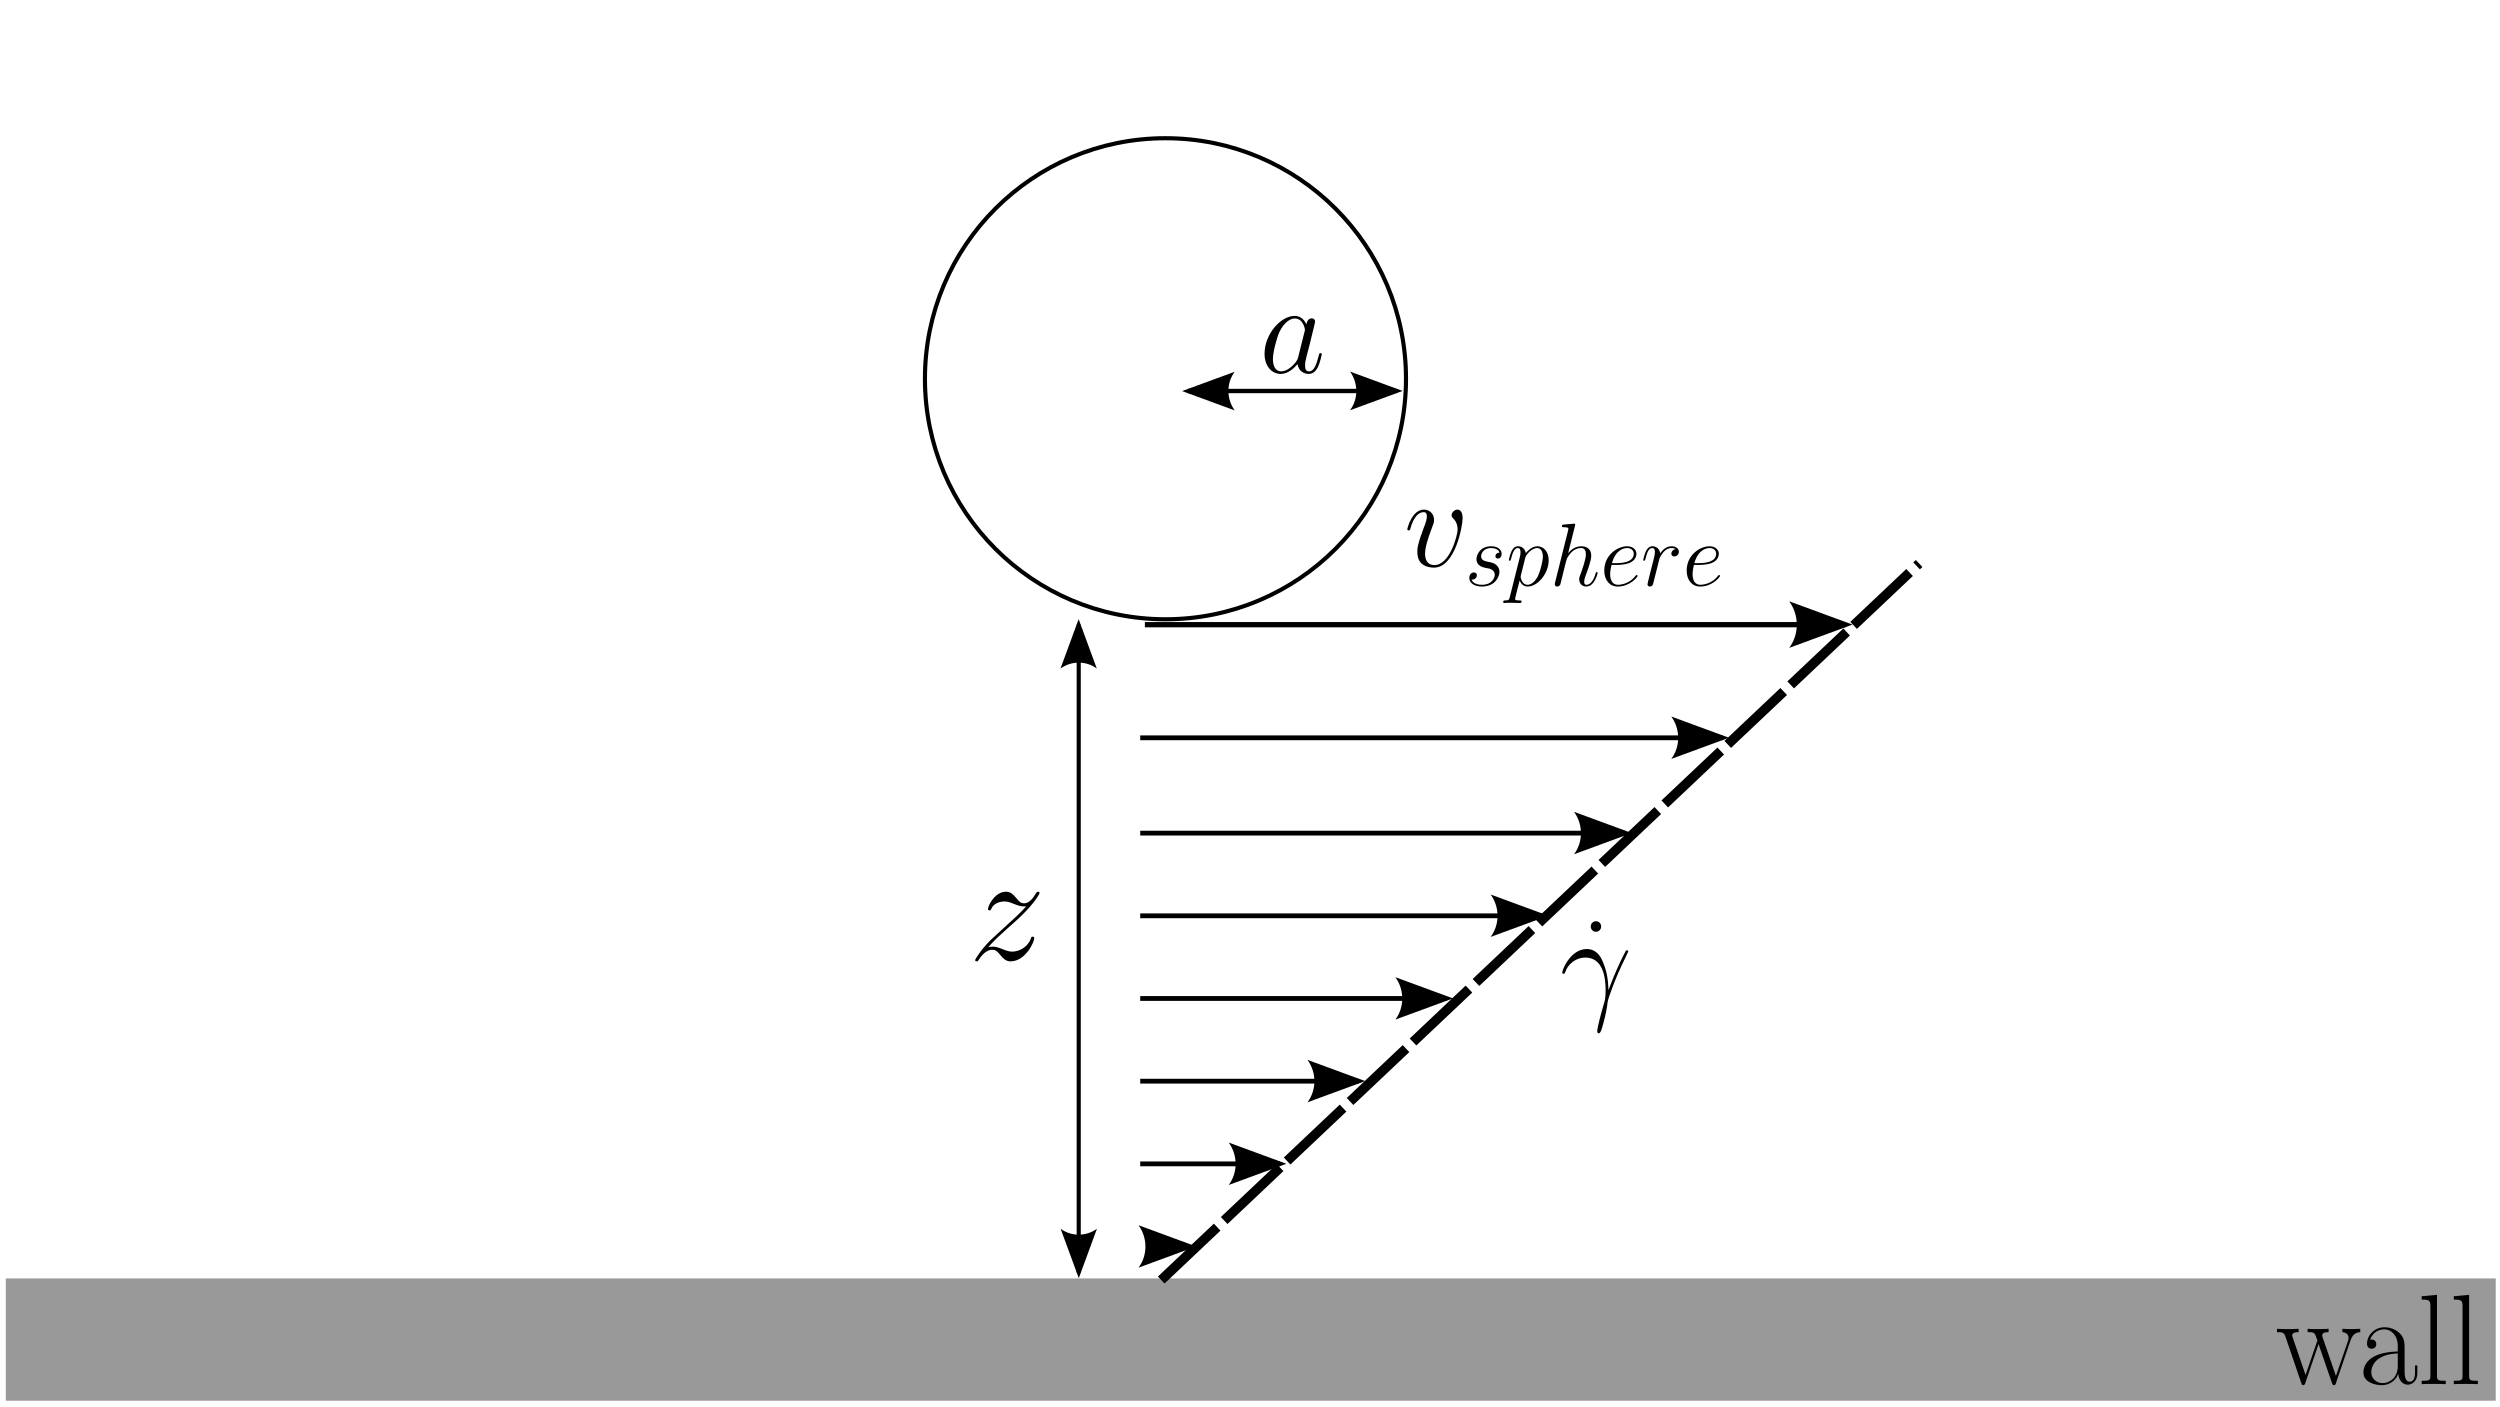
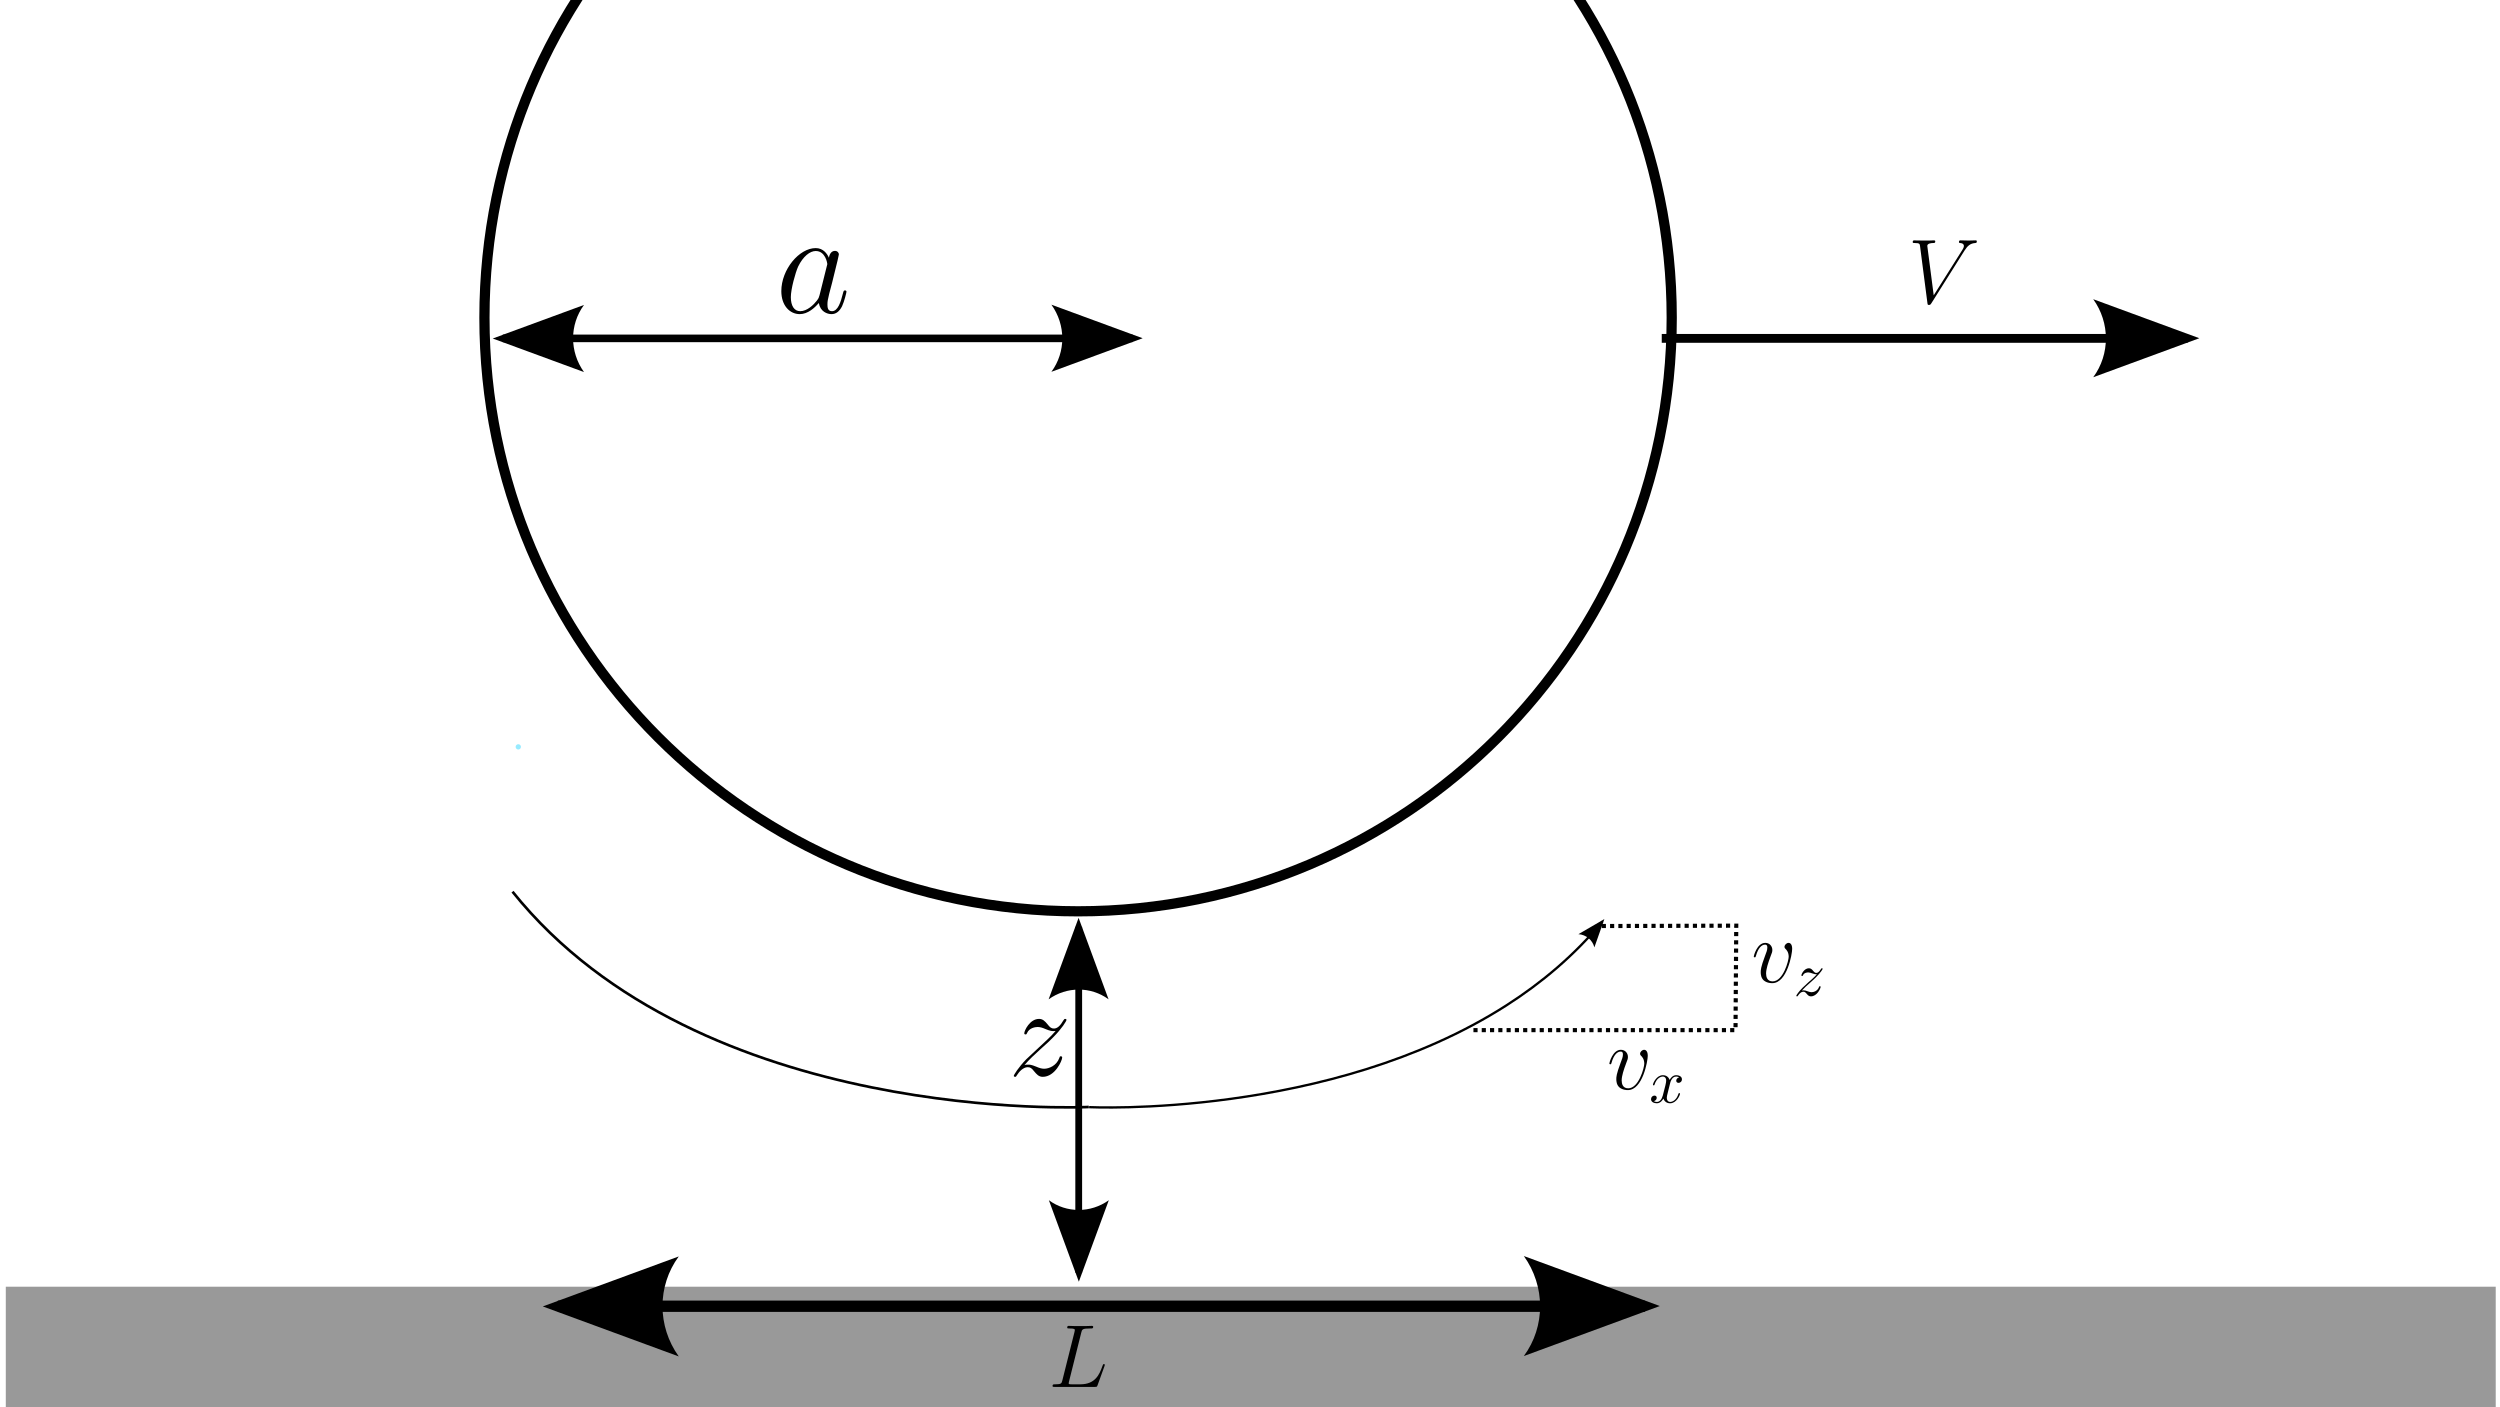
<svg xmlns="http://www.w3.org/2000/svg" xmlns:xlink="http://www.w3.org/1999/xlink" width="160mm" height="90mm" viewBox="0 0 160 90" version="1.1" id="svg5">
  <defs id="defs2">
    <marker style="overflow:visible" id="Arrow2Mstart" refX="0.0" refY="0.0" orient="auto">
      <path transform="scale(0.6) translate(0,0)" d="M 8.719,4.034 L -2.207,0.016 L 8.719,-4.002 C 6.973,-1.63 6.983,1.616 8.719,4.034 z " style="fill-rule:evenodd;fill:context-stroke;stroke-width:0.625;stroke-linejoin:round" id="path2068" />
    </marker>
    <marker style="overflow:visible;" id="marker5306" refX="0.0" refY="0.0" orient="auto">
      <path transform="scale(0.8) rotate(180) translate(12.5,0)" style="fill-rule:evenodd;fill:context-stroke;stroke:context-stroke;stroke-width:1.0pt;" d="M 0.0,0.0 L 5.0,-5.0 L -12.5,0.0 L 5.0,5.0 L 0.0,0.0 z " id="path5304" />
    </marker>
    <marker style="overflow:visible" id="marker5292" refX="0.0" refY="0.0" orient="auto">
      <path transform="scale(0.8) translate(12.5,0)" style="fill-rule:evenodd;fill:context-stroke;stroke:context-stroke;stroke-width:1.0pt" d="M 0.0,0.0 L 5.0,-5.0 L -12.5,0.0 L 5.0,5.0 L 0.0,0.0 z " id="path5290" />
    </marker>
    <marker style="overflow:visible" id="marker5286" refX="0.0" refY="0.0" orient="auto">
      <path transform="scale(0.8) translate(12.5,0)" style="fill-rule:evenodd;fill:context-stroke;stroke:context-stroke;stroke-width:1.0pt" d="M 0.0,0.0 L 5.0,-5.0 L -12.5,0.0 L 5.0,5.0 L 0.0,0.0 z " id="path5284" />
    </marker>
    <marker style="overflow:visible;" id="marker5266" refX="0.0" refY="0.0" orient="auto">
      <path transform="scale(1.1) rotate(180) translate(1,0)" d="M 8.719,4.034 L -2.207,0.016 L 8.719,-4.002 C 6.973,-1.63 6.983,1.616 8.719,4.034 z " style="fill-rule:evenodd;fill:context-stroke;stroke-width:0.625;stroke-linejoin:round;" id="path5264" />
    </marker>
    <marker style="overflow:visible;" id="Arrow2Mend" refX="0.0" refY="0.0" orient="auto">
      <path transform="scale(0.6) rotate(180) translate(0,0)" d="M 8.719,4.034 L -2.207,0.016 L 8.719,-4.002 C 6.973,-1.63 6.983,1.616 8.719,4.034 z " style="fill-rule:evenodd;fill:context-stroke;stroke-width:0.625;stroke-linejoin:round;" id="path2071" />
    </marker>
    <marker style="overflow:visible;" id="marker5248" refX="0.0" refY="0.0" orient="auto">
      <path transform="scale(1.1) rotate(180) translate(1,0)" d="M 8.719,4.034 L -2.207,0.016 L 8.719,-4.002 C 6.973,-1.63 6.983,1.616 8.719,4.034 z " style="fill-rule:evenodd;fill:context-stroke;stroke-width:0.625;stroke-linejoin:round;" id="path5246" />
    </marker>
    <marker style="overflow:visible;" id="Arrow2Lend" refX="0.0" refY="0.0" orient="auto">
      <path transform="scale(1.1) rotate(180) translate(1,0)" d="M 8.719,4.034 L -2.207,0.016 L 8.719,-4.002 C 6.973,-1.63 6.983,1.616 8.719,4.034 z " style="fill-rule:evenodd;fill:context-stroke;stroke-width:0.625;stroke-linejoin:round;" id="path2065" />
    </marker>
    <marker style="overflow:visible" id="Arrow2Lstart" refX="0.0" refY="0.0" orient="auto">
      <path transform="scale(1.1) translate(1,0)" d="M 8.719,4.034 L -2.207,0.016 L 8.719,-4.002 C 6.973,-1.63 6.983,1.616 8.719,4.034 z " style="fill-rule:evenodd;fill:context-stroke;stroke-width:0.625;stroke-linejoin:round" id="path2062" />
    </marker>
    <marker style="overflow:visible;" id="Arrow1Lend" refX="0.0" refY="0.0" orient="auto">
      <path transform="scale(0.8) rotate(180) translate(12.5,0)" style="fill-rule:evenodd;fill:context-stroke;stroke:context-stroke;stroke-width:1.0pt;" d="M 0.0,0.0 L 5.0,-5.0 L -12.5,0.0 L 5.0,5.0 L 0.0,0.0 z " id="path2047" />
    </marker>
    <marker style="overflow:visible" id="Arrow1Lstart" refX="0.0" refY="0.0" orient="auto">
      <path transform="scale(0.8) translate(12.5,0)" style="fill-rule:evenodd;fill:context-stroke;stroke:context-stroke;stroke-width:1.0pt" d="M 0.0,0.0 L 5.0,-5.0 L -12.5,0.0 L 5.0,5.0 L 0.0,0.0 z " id="path2044" />
    </marker>
-     <meshgradient id="meshgradient4630" gradientUnits="userSpaceOnUse" x="63.705" y="13.354">
+     <meshgradient id="meshgradient4630" gradientUnits="userSpaceOnUse" x="63.705" y="13.354" gradientTransform="matrix(2.467992,0,0,2.467992,-115.0909,-39.4928)">
      <meshrow id="meshrow4632">
        <meshpatch id="meshpatch4634">
          <stop path="c 6.012,-6.012  15.759,-6.012  21.771,0" style="stop-color:#ffffff;stop-opacity:1" id="stop4636" />
          <stop path="c 6.012,6.012  6.012,15.759  0,21.771" style="stop-color:#b3b3b3;stop-opacity:1" id="stop4638" />
          <stop path="c -6.012,6.012  -15.759,6.012  -21.771,0" style="stop-color:#ffffff;stop-opacity:1" id="stop4640" />
          <stop path="c -6.012,-6.012  -6.012,-15.759  0,-21.771" style="stop-color:#b3b3b3;stop-opacity:1" id="stop4642" />
        </meshpatch>
      </meshrow>
    </meshgradient>
    <path id="g0-97" d="M6.219-2.459C6.116-2.108 6.116-2.066 5.827-1.674C5.372-1.095 4.463-.207 3.492-.207C2.645-.207 2.17-.971 2.17-2.19C2.17-3.327 2.81-5.641 3.203-6.509C3.905-7.955 4.876-8.699 5.682-8.699C7.046-8.699 7.315-7.005 7.315-6.839C7.315-6.819 7.253-6.55 7.232-6.509L6.219-2.459ZM7.542-7.748C7.315-8.286 6.757-9.112 5.682-9.112C3.347-9.112 .827-6.095 .827-3.037C.827-.992 2.025 .207 3.43 .207C4.566 .207 5.538-.682 6.116-1.364C6.323-.145 7.294 .207 7.914 .207S9.03-.165 9.401-.909C9.732-1.612 10.021-2.872 10.021-2.955C10.021-3.058 9.939-3.141 9.815-3.141C9.629-3.141 9.608-3.037 9.525-2.727C9.215-1.508 8.823-.207 7.976-.207C7.377-.207 7.335-.744 7.335-1.157C7.335-1.632 7.397-1.86 7.583-2.665C7.728-3.182 7.831-3.637 7.996-4.236C8.761-7.335 8.947-8.079 8.947-8.203C8.947-8.492 8.72-8.72 8.41-8.72C7.748-8.72 7.583-7.996 7.542-7.748Z" />
    <marker style="overflow:visible" id="marker5266-6" refX="0" refY="0" orient="auto">
      <path transform="matrix(-1.1,0,0,-1.1,-1.1,0)" d="M 8.719,4.034 -2.207,0.016 8.719,-4.002 c -1.745,2.372 -1.735,5.617 -6e-7,8.035 z" style="fill:context-stroke;fill-rule:evenodd;stroke-width:0.625;stroke-linejoin:round" id="path5264-2" />
    </marker>
    <marker style="overflow:visible" id="marker5266-7" refX="0" refY="0" orient="auto">
      <path transform="matrix(-1.1,0,0,-1.1,-1.1,0)" d="M 8.719,4.034 -2.207,0.016 8.719,-4.002 c -1.745,2.372 -1.735,5.617 -6e-7,8.035 z" style="fill:context-stroke;fill-rule:evenodd;stroke-width:0.625;stroke-linejoin:round" id="path5264-1" />
    </marker>
    <marker style="overflow:visible" id="marker5266-62" refX="0" refY="0" orient="auto">
      <path transform="matrix(-1.1,0,0,-1.1,-1.1,0)" d="M 8.719,4.034 -2.207,0.016 8.719,-4.002 c -1.745,2.372 -1.735,5.617 -6e-7,8.035 z" style="fill:context-stroke;fill-rule:evenodd;stroke-width:0.625;stroke-linejoin:round" id="path5264-22" />
    </marker>
    <marker style="overflow:visible" id="marker5266-2" refX="0" refY="0" orient="auto">
      <path transform="matrix(-1.1,0,0,-1.1,-1.1,0)" d="M 8.719,4.034 -2.207,0.016 8.719,-4.002 c -1.745,2.372 -1.735,5.617 -6e-7,8.035 z" style="fill:context-stroke;fill-rule:evenodd;stroke-width:0.625;stroke-linejoin:round" id="path5264-28" />
    </marker>
    <marker style="overflow:visible" id="marker5266-22" refX="0" refY="0" orient="auto">
      <path transform="matrix(-1.1,0,0,-1.1,-1.1,0)" d="M 8.719,4.034 -2.207,0.016 8.719,-4.002 c -1.745,2.372 -1.735,5.617 -6e-7,8.035 z" style="fill:context-stroke;fill-rule:evenodd;stroke-width:0.625;stroke-linejoin:round" id="path5264-9" />
    </marker>
    <marker style="overflow:visible" id="marker5266-228" refX="0" refY="0" orient="auto">
      <path transform="matrix(-1.1,0,0,-1.1,-1.1,0)" d="M 8.719,4.034 -2.207,0.016 8.719,-4.002 c -1.745,2.372 -1.735,5.617 -6e-7,8.035 z" style="fill:context-stroke;fill-rule:evenodd;stroke-width:0.625;stroke-linejoin:round" id="path5264-0" />
    </marker>
    <marker style="overflow:visible" id="marker5266-22-7" refX="0" refY="0" orient="auto">
      <path transform="matrix(-1.1,0,0,-1.1,-1.1,0)" d="M 8.719,4.034 -2.207,0.016 8.719,-4.002 c -1.745,2.372 -1.735,5.617 -6e-7,8.035 z" style="fill:context-stroke;fill-rule:evenodd;stroke-width:0.625;stroke-linejoin:round" id="path5264-9-3" />
    </marker>
    <marker style="overflow:visible" id="marker5266-22-7-9" refX="0" refY="0" orient="auto">
      <path transform="matrix(-1.1,0,0,-1.1,-1.1,0)" d="M 8.719,4.034 -2.207,0.016 8.719,-4.002 c -1.745,2.372 -1.735,5.617 -6e-7,8.035 z" style="fill:context-stroke;fill-rule:evenodd;stroke-width:0.625;stroke-linejoin:round" id="path5264-9-3-6" />
    </marker>
    <path id="g0-122" d="M3.148-2.008C4.214-3.222 5.081-3.991 6.321-5.106C7.808-6.395 8.452-7.015 8.799-7.387C10.534-9.097 11.402-10.534 11.402-10.733S11.204-10.931 11.154-10.931C10.981-10.931 10.931-10.832 10.807-10.658C10.187-9.593 9.593-9.072 8.948-9.072C8.428-9.072 8.155-9.295 7.684-9.89C7.163-10.51 6.742-10.931 6.023-10.931C4.214-10.931 3.123-8.675 3.123-8.155C3.123-8.081 3.148-7.932 3.371-7.932C3.569-7.932 3.594-8.031 3.668-8.205C4.09-9.196 5.28-9.37 5.751-9.37C6.271-9.37 6.767-9.196 7.287-8.973C8.229-8.576 8.626-8.576 8.874-8.576C9.047-8.576 9.146-8.576 9.27-8.601C8.452-7.634 7.114-6.445 5.998-5.428L3.495-3.123C1.983-1.586 1.066-.124 1.066 .05C1.066 .198 1.19 .248 1.339 .248S1.512 .223 1.686-.074C2.082-.694 2.875-1.611 3.792-1.611C4.313-1.611 4.561-1.438 5.057-.818C5.528-.273 5.949 .248 6.742 .248C9.171 .248 10.559-2.9 10.559-3.47C10.559-3.569 10.534-3.718 10.287-3.718C10.088-3.718 10.064-3.619 9.989-3.371C9.444-1.909 7.981-1.314 7.015-1.314C6.494-1.314 5.998-1.487 5.478-1.71C4.486-2.107 4.214-2.107 3.892-2.107C3.644-2.107 3.371-2.107 3.148-2.008Z" />
    <path id="g0-122-7" d="M3.148-2.008C4.214-3.222 5.081-3.991 6.321-5.106C7.808-6.395 8.452-7.015 8.799-7.387C10.534-9.097 11.402-10.534 11.402-10.733S11.204-10.931 11.154-10.931C10.981-10.931 10.931-10.832 10.807-10.658C10.187-9.593 9.593-9.072 8.948-9.072C8.428-9.072 8.155-9.295 7.684-9.89C7.163-10.51 6.742-10.931 6.023-10.931C4.214-10.931 3.123-8.675 3.123-8.155C3.123-8.081 3.148-7.932 3.371-7.932C3.569-7.932 3.594-8.031 3.668-8.205C4.09-9.196 5.28-9.37 5.751-9.37C6.271-9.37 6.767-9.196 7.287-8.973C8.229-8.576 8.626-8.576 8.874-8.576C9.047-8.576 9.146-8.576 9.27-8.601C8.452-7.634 7.114-6.445 5.998-5.428L3.495-3.123C1.983-1.586 1.066-.124 1.066 .05C1.066 .198 1.19 .248 1.339 .248S1.512 .223 1.686-.074C2.082-.694 2.875-1.611 3.792-1.611C4.313-1.611 4.561-1.438 5.057-.818C5.528-.273 5.949 .248 6.742 .248C9.171 .248 10.559-2.9 10.559-3.47C10.559-3.569 10.534-3.718 10.287-3.718C10.088-3.718 10.064-3.619 9.989-3.371C9.444-1.909 7.981-1.314 7.015-1.314C6.494-1.314 5.998-1.487 5.478-1.71C4.486-2.107 4.214-2.107 3.892-2.107C3.644-2.107 3.371-2.107 3.148-2.008Z" />
    <path id="g0-101" d="M2.568-3.328C2.955-3.328 3.931-3.357 4.619-3.615C5.71-4.031 5.81-4.863 5.81-5.122C5.81-5.753 5.265-6.327 4.318-6.327C2.812-6.327 .646-4.964 .646-2.41C.646-.904 1.506 .143 2.812 .143C4.763 .143 5.997-1.377 5.997-1.564C5.997-1.65 5.911-1.722 5.853-1.722C5.81-1.722 5.796-1.707 5.667-1.578C4.749-.359 3.386-.143 2.841-.143C2.023-.143 1.592-.789 1.592-1.851C1.592-2.052 1.592-2.41 1.808-3.328H2.568ZM1.879-3.615C2.496-5.825 3.859-6.04 4.318-6.04C4.949-6.04 5.38-5.667 5.38-5.122C5.38-3.615 3.084-3.615 2.482-3.615H1.879Z" />
    <path id="g0-104" d="M4.031-9.598C4.046-9.655 4.074-9.741 4.074-9.813C4.074-9.956 3.931-9.956 3.902-9.956C3.888-9.956 3.185-9.899 3.113-9.885C2.869-9.87 2.654-9.841 2.396-9.827C2.037-9.798 1.937-9.784 1.937-9.526C1.937-9.382 2.052-9.382 2.252-9.382C2.955-9.382 2.97-9.253 2.97-9.11C2.97-9.024 2.941-8.909 2.927-8.866L.846-.56C.789-.344 .789-.316 .789-.23C.789 .086 1.033 .143 1.176 .143C1.42 .143 1.607-.043 1.679-.201L2.324-2.798C2.396-3.113 2.482-3.414 2.554-3.73C2.711-4.333 2.711-4.347 2.984-4.763S3.902-6.04 5.007-6.04C5.581-6.04 5.782-5.609 5.782-5.036C5.782-4.232 5.222-2.668 4.906-1.808C4.777-1.463 4.706-1.277 4.706-1.019C4.706-.373 5.15 .143 5.839 .143C7.173 .143 7.675-1.965 7.675-2.052C7.675-2.123 7.618-2.181 7.532-2.181C7.403-2.181 7.388-2.138 7.317-1.894C6.987-.746 6.456-.143 5.882-.143C5.738-.143 5.509-.158 5.509-.617C5.509-.99 5.681-1.449 5.738-1.607C5.997-2.295 6.642-3.988 6.642-4.82C6.642-5.681 6.14-6.327 5.05-6.327C4.232-6.327 3.515-5.939 2.927-5.193L4.031-9.598Z" />
    <path id="g0-112" d="M.617 1.822C.516 2.252 .459 2.367-.129 2.367C-.301 2.367-.445 2.367-.445 2.64C-.445 2.668-.43 2.783-.273 2.783C-.086 2.783 .115 2.754 .301 2.754H.918C1.219 2.754 1.951 2.783 2.252 2.783C2.338 2.783 2.511 2.783 2.511 2.525C2.511 2.367 2.41 2.367 2.166 2.367C1.506 2.367 1.463 2.267 1.463 2.152C1.463 1.98 2.109-.488 2.195-.818C2.353-.416 2.74 .143 3.486 .143C5.107 .143 6.857-1.965 6.857-4.074C6.857-5.394 6.111-6.327 5.036-6.327C4.117-6.327 3.343-5.437 3.185-5.236C3.07-5.954 2.511-6.327 1.937-6.327C1.521-6.327 1.191-6.126 .918-5.581C.66-5.064 .459-4.189 .459-4.132S.516-4.003 .617-4.003C.732-4.003 .746-4.017 .832-4.347C1.047-5.193 1.32-6.04 1.894-6.04C2.224-6.04 2.338-5.81 2.338-5.38C2.338-5.036 2.295-4.892 2.238-4.634L.617 1.822ZM3.099-4.476C3.199-4.878 3.601-5.294 3.83-5.495C3.988-5.638 4.462-6.04 5.007-6.04C5.638-6.04 5.925-5.409 5.925-4.663C5.925-3.974 5.523-2.353 5.165-1.607C4.806-.832 4.146-.143 3.486-.143C2.511-.143 2.353-1.377 2.353-1.435C2.353-1.478 2.381-1.592 2.396-1.664L3.099-4.476Z" />
    <path id="g0-114" d="M5.581-5.868C5.136-5.782 4.906-5.466 4.906-5.15C4.906-4.806 5.179-4.691 5.38-4.691C5.782-4.691 6.111-5.036 6.111-5.466C6.111-5.925 5.667-6.327 4.949-6.327C4.376-6.327 3.716-6.068 3.113-5.193C3.013-5.954 2.439-6.327 1.865-6.327C1.306-6.327 1.019-5.896 .846-5.581C.603-5.064 .387-4.203 .387-4.132C.387-4.074 .445-4.003 .545-4.003C.66-4.003 .674-4.017 .76-4.347C.976-5.208 1.248-6.04 1.822-6.04C2.166-6.04 2.267-5.796 2.267-5.38C2.267-5.064 2.123-4.505 2.023-4.06L1.621-2.511C1.564-2.238 1.406-1.592 1.334-1.334C1.234-.961 1.076-.287 1.076-.215C1.076-.014 1.234 .143 1.449 .143C1.607 .143 1.879 .043 1.965-.244C2.008-.359 2.539-2.525 2.625-2.855C2.697-3.171 2.783-3.472 2.855-3.787C2.912-3.988 2.97-4.218 3.013-4.404C3.056-4.533 3.443-5.236 3.802-5.552C3.974-5.71 4.347-6.04 4.935-6.04C5.165-6.04 5.394-5.997 5.581-5.868Z" />
    <path id="g0-115" d="M3.271-2.869C3.515-2.826 3.902-2.74 3.988-2.726C4.175-2.668 4.82-2.439 4.82-1.75C4.82-1.306 4.419-.143 2.754-.143C2.453-.143 1.377-.187 1.09-.976C1.664-.904 1.951-1.349 1.951-1.664C1.951-1.965 1.75-2.123 1.463-2.123C1.148-2.123 .732-1.879 .732-1.234C.732-.387 1.592 .143 2.74 .143C4.921 .143 5.566-1.463 5.566-2.209C5.566-2.425 5.566-2.826 5.107-3.285C4.749-3.63 4.404-3.701 3.63-3.859C3.242-3.945 2.625-4.074 2.625-4.72C2.625-5.007 2.884-6.04 4.246-6.04C4.849-6.04 5.437-5.81 5.581-5.294C4.949-5.294 4.921-4.749 4.921-4.734C4.921-4.433 5.193-4.347 5.322-4.347C5.523-4.347 5.925-4.505 5.925-5.107S5.38-6.327 4.261-6.327C2.381-6.327 1.879-4.849 1.879-4.261C1.879-3.171 2.941-2.941 3.271-2.869Z" />
    <path id="g0-118" d="M6.556-5.365C6.556-6.269 6.097-6.327 5.982-6.327C5.638-6.327 5.322-5.982 5.322-5.695C5.322-5.523 5.423-5.423 5.48-5.365C5.624-5.236 5.997-4.849 5.997-4.103C5.997-3.5 5.136-.143 3.414-.143C2.539-.143 2.367-.875 2.367-1.406C2.367-2.123 2.697-3.127 3.084-4.16C3.314-4.749 3.371-4.892 3.371-5.179C3.371-5.782 2.941-6.327 2.238-6.327C.918-6.327 .387-4.246 .387-4.132C.387-4.074 .445-4.003 .545-4.003C.674-4.003 .689-4.06 .746-4.261C1.09-5.495 1.65-6.04 2.195-6.04C2.324-6.04 2.568-6.04 2.568-5.566C2.568-5.193 2.41-4.777 2.195-4.232C1.506-2.396 1.506-1.951 1.506-1.607C1.506-1.291 1.549-.703 1.994-.301C2.511 .143 3.228 .143 3.357 .143C5.738 .143 6.556-4.548 6.556-5.365Z" />
    <use id="g1-118" xlink:href="#g0-118" transform="scale(1.440279)" />
    <path id="g0-97-9" d="M7.439-5.352C7.439-6.715 7.439-7.439 6.571-8.244C5.806-8.926 4.918-9.133 4.215-9.133C2.583-9.133 1.405-7.852 1.405-6.488C1.405-5.724 2.025-5.682 2.149-5.682C2.418-5.682 2.893-5.847 2.893-6.426C2.893-6.943 2.5-7.17 2.149-7.17C2.066-7.17 1.963-7.149 1.901-7.129C2.335-8.43 3.451-8.802 4.174-8.802C5.207-8.802 6.343-7.893 6.343-6.157V-5.248C5.124-5.207 3.657-5.042 2.5-4.422C1.198-3.699 .827-2.665 .827-1.88C.827-.289 2.686 .165 3.781 .165C4.918 .165 5.971-.475 6.426-1.653C6.467-.744 7.046 .083 7.955 .083C8.389 .083 9.484-.207 9.484-1.839V-2.996H9.112V-1.818C9.112-.558 8.554-.393 8.286-.393C7.439-.393 7.439-1.467 7.439-2.376V-5.352ZM6.343-2.872C6.343-1.074 5.062-.165 3.926-.165C2.893-.165 2.087-.93 2.087-1.88C2.087-2.5 2.356-3.595 3.554-4.256C4.546-4.814 5.682-4.897 6.343-4.938V-2.872Z" />
    <path id="g0-108" d="M3.161-14.34L.703-14.113V-13.575C1.922-13.575 2.108-13.451 2.108-12.46V-1.426C2.108-.641 2.025-.537 .703-.537V0C1.198-.041 2.108-.041 2.624-.041C3.161-.041 4.071-.041 4.566 0V-.537C3.244-.537 3.161-.62 3.161-1.426V-14.34Z" />
    <path id="g0-119" d="M12.026-7.067C12.439-8.286 13.265-8.327 13.575-8.348V-8.885C13.162-8.864 12.749-8.844 12.336-8.844C11.943-8.844 11.054-8.844 10.703-8.885V-8.348C11.344-8.306 11.695-7.934 11.695-7.418C11.695-7.273 11.654-7.087 11.612-6.943L9.67-1.322L7.562-7.418C7.521-7.562 7.459-7.728 7.459-7.81C7.459-8.348 8.162-8.348 8.492-8.348V-8.885C8.017-8.844 7.149-8.844 6.653-8.844C6.137-8.844 5.6-8.844 5.124-8.885V-8.348C6.261-8.348 6.261-8.306 6.695-7.005L4.794-1.467L2.748-7.439C2.645-7.707 2.645-7.748 2.645-7.81C2.645-8.348 3.347-8.348 3.678-8.348V-8.885C3.182-8.844 2.314-8.844 1.798-8.844C1.343-8.844 .641-8.844 .207-8.885V-8.348C1.116-8.348 1.343-8.286 1.57-7.604L4.112-.165C4.194 .103 4.256 .165 4.422 .165C4.566 .165 4.649 .124 4.752-.186L6.881-6.426L9.03-.186C9.133 .124 9.215 .165 9.36 .165C9.525 .165 9.587 .103 9.67-.165L12.026-7.067Z" />
    <path id="g0-97-6" d="M7.439-5.352C7.439-6.715 7.439-7.439 6.571-8.244C5.806-8.926 4.918-9.133 4.215-9.133C2.583-9.133 1.405-7.852 1.405-6.488C1.405-5.724 2.025-5.682 2.149-5.682C2.418-5.682 2.893-5.847 2.893-6.426C2.893-6.943 2.5-7.17 2.149-7.17C2.066-7.17 1.963-7.149 1.901-7.129C2.335-8.43 3.451-8.802 4.174-8.802C5.207-8.802 6.343-7.893 6.343-6.157V-5.248C5.124-5.207 3.657-5.042 2.5-4.422C1.198-3.699 .827-2.665 .827-1.88C.827-.289 2.686 .165 3.781 .165C4.918 .165 5.971-.475 6.426-1.653C6.467-.744 7.046 .083 7.955 .083C8.389 .083 9.484-.207 9.484-1.839V-2.996H9.112V-1.818C9.112-.558 8.554-.393 8.286-.393C7.439-.393 7.439-1.467 7.439-2.376V-5.352ZM6.343-2.872C6.343-1.074 5.062-.165 3.926-.165C2.893-.165 2.087-.93 2.087-1.88C2.087-2.5 2.356-3.595 3.554-4.256C4.546-4.814 5.682-4.897 6.343-4.938V-2.872Z" />
    <path id="g0-101-1" d="M7.872-4.856C7.955-4.938 7.955-4.98 7.955-5.186C7.955-7.294 6.839-9.133 4.484-9.133C2.294-9.133 .558-7.046 .558-4.504C.558-1.818 2.521 .165 4.711 .165C7.025 .165 7.934-2.025 7.934-2.459C7.934-2.603 7.81-2.603 7.769-2.603C7.624-2.603 7.604-2.562 7.521-2.314C7.067-.909 5.93-.207 4.856-.207C3.967-.207 3.079-.703 2.521-1.612C1.88-2.665 1.88-3.885 1.88-4.856H7.872ZM1.901-5.166C2.046-8.141 3.637-8.802 4.463-8.802C5.868-8.802 6.819-7.48 6.839-5.166H1.901Z" />
    <path id="g0-104-9" d="M8.575-6.281C8.575-7.335 8.368-9.05 5.93-9.05C4.236-9.05 3.409-7.686 3.161-7.005H3.141V-14.34L.682-14.113V-13.575C1.901-13.575 2.087-13.451 2.087-12.46V-1.426C2.087-.641 2.004-.537 .682-.537V0C1.178-.041 2.087-.041 2.624-.041S4.091-.041 4.587 0V-.537C3.265-.537 3.182-.62 3.182-1.426V-5.393C3.182-7.294 4.339-8.72 5.786-8.72C7.315-8.72 7.48-7.356 7.48-6.364V-1.426C7.48-.641 7.397-.537 6.075-.537V0C6.571-.041 7.48-.041 8.017-.041S9.484-.041 9.98 0V-.537C8.658-.537 8.575-.62 8.575-1.426V-6.281Z" />
    <path id="g0-114-0" d="M3.099-4.876C3.099-6.86 3.947-8.72 5.496-8.72C5.641-8.72 5.786-8.699 5.93-8.637C5.93-8.637 5.476-8.492 5.476-7.955C5.476-7.459 5.868-7.253 6.178-7.253C6.426-7.253 6.881-7.397 6.881-7.976C6.881-8.637 6.219-9.05 5.517-9.05C3.947-9.05 3.265-7.521 3.058-6.798H3.037V-9.05L.641-8.823V-8.286C1.86-8.286 2.046-8.162 2.046-7.17V-1.426C2.046-.641 1.963-.537 .641-.537V0C1.136-.041 2.087-.041 2.624-.041C3.223-.041 4.277-.041 4.835 0V-.537C3.347-.537 3.099-.537 3.099-1.467V-4.876Z" />
    <path id="g0-115-2" d="M6.385-8.72C6.385-9.092 6.364-9.112 6.24-9.112C6.157-9.112 6.137-9.092 5.889-8.782C5.827-8.699 5.641-8.492 5.579-8.41C4.918-9.112 3.988-9.133 3.637-9.133C1.343-9.133 .517-7.934 .517-6.736C.517-4.876 2.624-4.442 3.223-4.318C4.525-4.05 4.98-3.967 5.414-3.595C5.682-3.347 6.137-2.893 6.137-2.149C6.137-1.281 5.641-.165 3.74-.165C1.942-.165 1.302-1.529 .93-3.347C.868-3.637 .868-3.657 .703-3.657S.517-3.637 .517-3.223V-.248C.517 .124 .537 .145 .661 .145C.765 .145 .785 .124 .888-.041C1.012-.227 1.322-.723 1.446-.93C1.86-.372 2.583 .165 3.74 .165C5.786 .165 6.881-.95 6.881-2.562C6.881-3.616 6.323-4.174 6.054-4.422C5.434-5.062 4.711-5.207 3.843-5.372C2.707-5.62 1.26-5.909 1.26-7.17C1.26-7.707 1.55-8.844 3.637-8.844C5.847-8.844 5.971-6.777 6.013-6.116C6.033-6.013 6.137-5.992 6.199-5.992C6.385-5.992 6.385-6.054 6.385-6.405V-8.72Z" />
    <path id="g0-116" d="M3.12-8.348H6.013V-8.885H3.12V-12.707H2.748C2.707-10.579 1.984-8.72 .227-8.678V-8.348H2.025V-2.541C2.025-2.149 2.025 .165 4.422 .165C5.641 .165 6.343-1.033 6.343-2.562V-3.74H5.971V-2.583C5.971-1.157 5.414-.207 4.546-.207C3.947-.207 3.12-.62 3.12-2.5V-8.348Z" />
    <path id="g0-13" d="M7.81-2.521C7.769-3.533 7.728-5.124 6.943-6.984C6.529-8.017 5.827-9.112 4.318-9.112C1.777-9.112 .393-5.868 .393-5.331C.393-5.145 .537-5.145 .599-5.145C.785-5.145 .785-5.186 .888-5.455C1.322-6.736 2.645-7.748 4.071-7.748C6.943-7.748 7.356-4.546 7.356-2.5C7.356-1.198 7.211-.765 7.087-.351C6.695 .93 6.013 3.492 6.013 4.071C6.013 4.236 6.075 4.422 6.24 4.422C6.55 4.422 6.736 3.74 6.963 2.913C7.459 1.095 7.583 .186 7.686-.641C7.748-1.136 8.926-4.546 10.559-7.79C10.703-8.12 10.992-8.678 10.992-8.74C10.992-8.761 10.972-8.906 10.786-8.906C10.745-8.906 10.641-8.906 10.6-8.823C10.559-8.782 9.835-7.377 9.215-5.971C8.906-5.269 8.492-4.339 7.81-2.521Z" />
    <path id="g1-95" d="M3.409-12.728C3.409-13.224 3.017-13.575 2.583-13.575C2.087-13.575 1.736-13.183 1.736-12.728C1.736-12.232 2.128-11.881 2.562-11.881C3.058-11.881 3.409-12.274 3.409-12.728Z" />
+     <path id="g0-86" d="M12.79-11.819C13.493-12.935 14.133-13.431 15.187-13.513C15.394-13.534 15.559-13.534 15.559-13.906C15.559-13.989 15.518-14.113 15.332-14.113C14.96-14.113 14.071-14.071 13.699-14.071C13.1-14.071 12.48-14.113 11.902-14.113C11.736-14.113 11.53-14.113 11.53-13.72C11.53-13.534 11.716-13.513 11.798-13.513C12.563-13.451 12.645-13.079 12.645-12.831C12.645-12.521 12.356-12.046 12.336-12.026L5.847-1.736L4.401-12.873C4.401-13.472 5.476-13.513 5.703-13.513C6.013-13.513 6.199-13.513 6.199-13.906C6.199-14.113 5.971-14.113 5.909-14.113C5.558-14.113 5.145-14.071 4.794-14.071H3.637C2.128-14.071 1.508-14.113 1.488-14.113C1.364-14.113 1.116-14.113 1.116-13.741C1.116-13.513 1.26-13.513 1.591-13.513C2.645-13.513 2.707-13.327 2.769-12.811L4.422-.062C4.484 .372 4.484 .434 4.773 .434C5.021 .434 5.124 .372 5.331 .041L12.79-11.819Z" />
+     <path id="g1-122" d="M1.325-.827C1.863-1.405 2.152-1.654 2.511-1.963C2.511-1.973 3.128-2.501 3.487-2.859C4.433-3.786 4.653-4.264 4.653-4.304C4.653-4.403 4.563-4.403 4.543-4.403C4.473-4.403 4.443-4.384 4.394-4.294C4.095-3.816 3.885-3.656 3.646-3.656S3.288-3.806 3.138-3.975C2.949-4.204 2.78-4.403 2.451-4.403C1.704-4.403 1.245-3.477 1.245-3.268C1.245-3.218 1.275-3.158 1.365-3.158S1.474-3.208 1.494-3.268C1.684-3.726 2.262-3.736 2.341-3.736C2.55-3.736 2.74-3.666 2.969-3.587C3.367-3.437 3.477-3.437 3.736-3.437C3.377-3.009 2.54-2.291 2.351-2.132L1.455-1.295C.777-.628 .428-.06 .428 .01C.428 .11 .528 .11 .548 .11C.628 .11 .648 .09 .707-.02C.936-.369 1.235-.638 1.554-.638C1.783-.638 1.883-.548 2.132-.259C2.301-.05 2.481 .11 2.77 .11C3.756 .11 4.334-1.156 4.334-1.425C4.334-1.474 4.294-1.524 4.214-1.524C4.125-1.524 4.105-1.465 4.075-1.395C3.846-.747 3.208-.558 2.879-.558C2.68-.558 2.501-.618 2.291-.687C1.953-.817 1.803-.857 1.594-.857C1.574-.857 1.415-.857 1.325-.827Z" />
+     <path id="g0-118-9" d="M6.556-5.365C6.556-6.269 6.097-6.327 5.982-6.327C5.638-6.327 5.322-5.982 5.322-5.695C5.322-5.523 5.423-5.423 5.48-5.365C5.624-5.236 5.997-4.849 5.997-4.103C5.997-3.5 5.136-.143 3.414-.143C2.539-.143 2.367-.875 2.367-1.406C2.367-2.123 2.697-3.127 3.084-4.16C3.314-4.749 3.371-4.892 3.371-5.179C3.371-5.782 2.941-6.327 2.238-6.327C.918-6.327 .387-4.246 .387-4.132C.387-4.074 .445-4.003 .545-4.003C.674-4.003 .689-4.06 .746-4.261C1.09-5.495 1.65-6.04 2.195-6.04C2.324-6.04 2.568-6.04 2.568-5.566C2.568-5.193 2.41-4.777 2.195-4.232C1.506-2.396 1.506-1.951 1.506-1.607C1.506-1.291 1.549-.703 1.994-.301C2.511 .143 3.228 .143 3.357 .143C5.738 .143 6.556-4.548 6.556-5.365Z" />
+     <path id="g1-120" d="M3.328-3.009C3.387-3.268 3.616-4.184 4.314-4.184C4.364-4.184 4.603-4.184 4.812-4.055C4.533-4.005 4.334-3.756 4.334-3.517C4.334-3.357 4.443-3.168 4.712-3.168C4.932-3.168 5.25-3.347 5.25-3.746C5.25-4.264 4.663-4.403 4.324-4.403C3.746-4.403 3.397-3.875 3.278-3.646C3.029-4.304 2.491-4.403 2.202-4.403C1.166-4.403 .598-3.118 .598-2.869C.598-2.77 .697-2.77 .717-2.77C.797-2.77 .827-2.79 .847-2.879C1.186-3.935 1.843-4.184 2.182-4.184C2.371-4.184 2.72-4.095 2.72-3.517C2.72-3.208 2.55-2.54 2.182-1.146C2.022-.528 1.674-.11 1.235-.11C1.176-.11 .946-.11 .737-.239C.986-.289 1.205-.498 1.205-.777C1.205-1.046 .986-1.126 .837-1.126C.538-1.126 .289-.867 .289-.548C.289-.09 .787 .11 1.225 .11C1.883 .11 2.242-.588 2.271-.648C2.391-.279 2.75 .11 3.347 .11C4.374 .11 4.941-1.176 4.941-1.425C4.941-1.524 4.852-1.524 4.822-1.524C4.732-1.524 4.712-1.484 4.692-1.415C4.364-.349 3.686-.11 3.367-.11C2.979-.11 2.819-.428 2.819-.767C2.819-.986 2.879-1.205 2.989-1.644L3.328-3.009Z" />
+     <path id="g0-118-7" d="M6.556-5.365C6.556-6.269 6.097-6.327 5.982-6.327C5.638-6.327 5.322-5.982 5.322-5.695C5.322-5.523 5.423-5.423 5.48-5.365C5.624-5.236 5.997-4.849 5.997-4.103C5.997-3.5 5.136-.143 3.414-.143C2.539-.143 2.367-.875 2.367-1.406C2.367-2.123 2.697-3.127 3.084-4.16C3.314-4.749 3.371-4.892 3.371-5.179C3.371-5.782 2.941-6.327 2.238-6.327C.918-6.327 .387-4.246 .387-4.132C.387-4.074 .445-4.003 .545-4.003C.674-4.003 .689-4.06 .746-4.261C1.09-5.495 1.65-6.04 2.195-6.04C2.324-6.04 2.568-6.04 2.568-5.566C2.568-5.193 2.41-4.777 2.195-4.232C1.506-2.396 1.506-1.951 1.506-1.607C1.506-1.291 1.549-.703 1.994-.301C2.511 .143 3.228 .143 3.357 .143C5.738 .143 6.556-4.548 6.556-5.365Z" />
+     <path id="g0-76" d="M5.265-8.694C5.394-9.239 5.437-9.382 6.7-9.382C7.087-9.382 7.187-9.382 7.187-9.655C7.187-9.798 7.03-9.798 6.972-9.798C6.685-9.798 6.355-9.77 6.068-9.77H4.146C3.873-9.77 3.558-9.798 3.285-9.798C3.171-9.798 3.013-9.798 3.013-9.526C3.013-9.382 3.142-9.382 3.357-9.382C4.232-9.382 4.232-9.268 4.232-9.11C4.232-9.081 4.232-8.995 4.175-8.78L2.238-1.062C2.109-.56 2.08-.416 1.076-.416C.803-.416 .66-.416 .66-.158C.66 0 .746 0 1.033 0H7.46C7.776 0 7.79-.014 7.89-.273L8.995-3.328C9.024-3.4 9.052-3.486 9.052-3.529C9.052-3.615 8.981-3.673 8.909-3.673C8.895-3.673 8.823-3.673 8.794-3.615C8.766-3.601 8.766-3.572 8.651-3.3C8.192-2.037 7.546-.416 5.122-.416H3.744C3.544-.416 3.515-.416 3.429-.43C3.271-.445 3.257-.473 3.257-.588C3.257-.689 3.285-.775 3.314-.904L5.265-8.694Z" />
  </defs>
  <g id="layer1">
-     <rect style="fill:#999999;stroke-width:0.306" id="rect846" width="159.355" height="7.825" x="0.371" y="81.82" />
-     <circle style="fill:url(#meshgradient4630);stroke-width:0.265;fill-opacity:1;stroke:#000000;stroke-opacity:1;stroke-miterlimit:4;stroke-dasharray:none" id="path1826" cx="74.59" cy="24.24" r="15.394" />
-     <path style="fill:none;stroke:#000000;stroke-width:0.28;stroke-linecap:butt;stroke-linejoin:miter;stroke-miterlimit:4;stroke-dasharray:none;stroke-opacity:1;marker-start:url(#Arrow2Lstart);marker-end:url(#Arrow2Lend)" d="M 76.027,25.024 H 89.357 89.396" id="path5630" />
-     <use x="56.413" y="65.753" xlink:href="#g0-97" id="use5715" transform="matrix(0.3986389,0,0,0.3986389,58.11292,-2.361909)" width="100%" height="100%" />
-     <path style="fill:none;stroke:#000000;stroke-width:0.307;stroke-linecap:butt;stroke-linejoin:miter;stroke-miterlimit:3.971;stroke-dasharray:none;stroke-opacity:1;marker-end:url(#marker5266)" d="m 76.149,79.778 v 0" id="path5758" />
-     <path style="fill:none;stroke:#000000;stroke-width:0.307;stroke-linecap:butt;stroke-linejoin:miter;stroke-miterlimit:3.971;stroke-dasharray:none;stroke-opacity:1;marker-end:url(#marker5266-6)" d="m 72.974,74.487 h 8.947" id="path5758-9" />
-     <path style="fill:none;stroke:#000000;stroke-width:0.307;stroke-linecap:butt;stroke-linejoin:miter;stroke-miterlimit:3.971;stroke-dasharray:none;stroke-opacity:1;marker-end:url(#marker5266-7)" d="M 72.974,69.195 H 86.963" id="path5758-1" />
-     <path style="fill:none;stroke:#000000;stroke-width:0.307;stroke-linecap:butt;stroke-linejoin:miter;stroke-miterlimit:3.971;stroke-dasharray:none;stroke-opacity:1;marker-end:url(#marker5266-62)" d="M 72.974,63.903 H 92.586" id="path5758-4" />
-     <path style="fill:none;stroke:#000000;stroke-width:0.307;stroke-linecap:butt;stroke-linejoin:miter;stroke-miterlimit:3.971;stroke-dasharray:none;stroke-opacity:1;marker-end:url(#marker5266-2)" d="M 72.974,58.612 H 98.684" id="path5758-5" />
-     <path style="fill:none;stroke:#000000;stroke-width:0.307;stroke-linecap:butt;stroke-linejoin:miter;stroke-miterlimit:3.971;stroke-dasharray:none;stroke-opacity:1;marker-end:url(#marker5266-22)" d="M 72.974,53.32 H 104.022" id="path5758-99" />
-     <path style="fill:none;stroke:#000000;stroke-width:0.307;stroke-linecap:butt;stroke-linejoin:miter;stroke-miterlimit:3.971;stroke-dasharray:none;stroke-opacity:1;marker-end:url(#marker5266-22-7)" d="M 72.974,47.22 H 110.245" id="path5758-99-1" />
-     <path style="fill:none;stroke:#000000;stroke-width:0.337;stroke-linecap:butt;stroke-linejoin:miter;stroke-miterlimit:3.971;stroke-dasharray:none;stroke-opacity:1;marker-end:url(#marker5266-22-7-9)" d="M 73.272,39.98 H 118.114" id="path5758-99-1-8" />
-     <path style="fill:none;stroke:#000000;stroke-width:0.616;stroke-linecap:butt;stroke-linejoin:miter;stroke-opacity:1;stroke-miterlimit:4;stroke-dasharray:4.928,0.616;stroke-dashoffset:0" d="M 74.318,81.922 122.822,36.063" id="path6150" />
-     <path style="fill:none;stroke:#000000;stroke-width:0.263px;stroke-linecap:butt;stroke-linejoin:miter;stroke-opacity:1;marker-start:url(#Arrow2Lstart);marker-end:url(#Arrow2Lend)" d="M 69.038,39.975 V 81.453" id="path6859" />
-     <use x="56.413" y="65.753" xlink:href="#g0-122" id="use6944" transform="matrix(0.3986389,0,0,0.3986389,39.49703,35.21606)" width="100%" height="100%" />
-     <g id="page1" transform="matrix(0.3986389,0,0,0.3986389,67.35623,10.03505)">
-       <use x="56.413" y="65.753" xlink:href="#g1-118" id="use7056" width="100%" height="100%" />
-       <use x="66.194" y="68.853" xlink:href="#g0-115" id="use7058" width="100%" height="100%" />
-       <use x="72.811" y="68.853" xlink:href="#g0-112" id="use7060" width="100%" height="100%" />
-       <use x="79.861" y="68.853" xlink:href="#g0-104" id="use7062" width="100%" height="100%" />
-       <use x="87.948" y="68.853" xlink:href="#g0-101" id="use7064" width="100%" height="100%" />
-       <use x="94.458" y="68.853" xlink:href="#g0-114" id="use7066" width="100%" height="100%" />
-       <use x="101.179" y="68.853" xlink:href="#g0-101" id="use7068" width="100%" height="100%" />
+     <rect style="fill:#999999;stroke-width:0.306" id="rect846" width="159.355" height="7.825" x="0.371" y="82.349" />
+     <circle style="fill:url(#meshgradient4630);fill-opacity:1;stroke:#000000;stroke-width:0.654;stroke-miterlimit:4;stroke-dasharray:none;stroke-opacity:1" id="path1826" cx="68.997" cy="20.331" r="37.993" />
+     <path style="fill:none;stroke:#000000;stroke-width:0.486;stroke-linecap:butt;stroke-linejoin:miter;stroke-miterlimit:4;stroke-dasharray:none;stroke-opacity:1;marker-start:url(#Arrow2Lstart);marker-end:url(#Arrow2Lend)" d="m 32.18,21.656 h 40.187 0.118" id="path5630" />
+     <use x="56.413" y="65.753" xlink:href="#g0-97" id="use5715" transform="matrix(0.4534952,0,0,0.4534952,24.04676,-9.808905)" width="100%" height="100%" />
+     <path style="fill:none;stroke:#000000;stroke-width:0.434;stroke-linecap:butt;stroke-linejoin:miter;stroke-miterlimit:4;stroke-dasharray:none;stroke-opacity:1;marker-start:url(#Arrow2Lstart);marker-end:url(#Arrow2Lend)" d="M 69.038,59.317 V 81.453" id="path6859" />
+     <use x="56.413" y="65.753" xlink:href="#g0-122" id="use6944" transform="matrix(0.3262376,0,0,0.3316958,46.13082,47.02528)" width="100%" height="100%" />
+     <circle style="fill:#1cd4ff;fill-opacity:0.455;stroke-width:0.359;stroke-miterlimit:4;stroke-dasharray:none" id="path2085" cx="33.17" cy="47.799" r="0.17" />
+     <path style="fill:none;stroke:#000000;stroke-width:0.565;stroke-linecap:butt;stroke-linejoin:miter;stroke-opacity:1;marker-end:url(#marker5248);stroke-miterlimit:4;stroke-dasharray:none" d="m 106.352,21.656 h 33.655" id="path2142" />
+     <use x="56.413" y="67.918" xlink:href="#g0-86" id="use2147" transform="matrix(0.2841299,0,0,0.2841299,106.0675,0.09541812)" width="100%" height="100%" />
+     <path style="fill:none;stroke:#000000;stroke-width:0.15px;stroke-linecap:butt;stroke-linejoin:miter;stroke-opacity:1;marker-end:url(#marker5266)" d="m 69.704,70.858 c 0,0 15.378,0.74 26.706,-6.514 2.261,-1.448 4.36,-3.214 6.144,-5.368" id="path2420" />
+     <path style="fill:none;stroke:#000000;stroke-width:0.171;stroke-linecap:butt;stroke-linejoin:miter;stroke-miterlimit:4;stroke-dasharray:none;stroke-opacity:1" d="m 69.684,70.847 c 0,0 -24.844,1.235 -36.883,-13.779" id="path2420-2" />
+     <path style="fill:none;stroke:#000000;stroke-width:0.265;stroke-linecap:butt;stroke-linejoin:miter;stroke-miterlimit:4;stroke-dasharray:0.265, 0.265;stroke-dashoffset:0;stroke-opacity:1" d="m 102.514,59.266 8.606,-0.023 -0.047,6.686 H 94.142" id="path4975" />
+     <g id="page1" transform="matrix(0.3986389,0,0,0.3986389,89.59748,36.65405)">
+       <use x="56.413" y="65.753" xlink:href="#g0-118-9" id="use5269" width="100%" height="100%" />
+       <use x="63.204" y="67.905" xlink:href="#g1-122" id="use5271" width="100%" height="100%" />
    </g>
-     <g id="page1-0" transform="matrix(0.3986389,0,0,0.3986389,123.1569,61.41951)">
-       <use x="56.413" y="68.147" xlink:href="#g0-119" id="use7175" width="100%" height="100%" />
-       <use x="69.668" y="68.147" xlink:href="#g0-97-9" id="use7177" width="100%" height="100%" />
-       <use x="79.144" y="68.147" xlink:href="#g0-108" id="use7179" width="100%" height="100%" />
-       <use x="84.302" y="68.147" xlink:href="#g0-108" id="use7181" width="100%" height="100%" />
+     <g id="page1-4" transform="matrix(0.3986389,0,0,0.3986389,80.35502,43.49746)">
+       <use x="56.413" y="65.753" xlink:href="#g0-118-7" id="use5367" width="100%" height="100%" />
+       <use x="63.204" y="67.905" xlink:href="#g1-120" id="use5369" width="100%" height="100%" />
    </g>
-     <g id="page1-08" transform="matrix(0.3986389,0,0,0.3986389,77.33907,37.52104)">
-       <use x="59.643" y="67.352" xlink:href="#g1-95" id="use7333" width="100%" height="100%" />
-       <use x="56.413" y="67.354" xlink:href="#g0-13" id="use7335" width="100%" height="100%" />
-     </g>
+     <path style="fill:none;stroke:#000000;stroke-width:0.724;stroke-linecap:butt;stroke-linejoin:miter;stroke-miterlimit:4;stroke-dasharray:none;stroke-opacity:1;marker-start:url(#Arrow2Lstart);marker-end:url(#marker5266-2)" d="M 35.7,83.599 H 105.267" id="path1239" />
+     <use x="56.413" y="65.753" xlink:href="#g0-76" id="use1324" transform="matrix(0.3986389,0,0,0.3986389,44.61133,62.55029)" width="100%" height="100%" />
  </g>
</svg>
